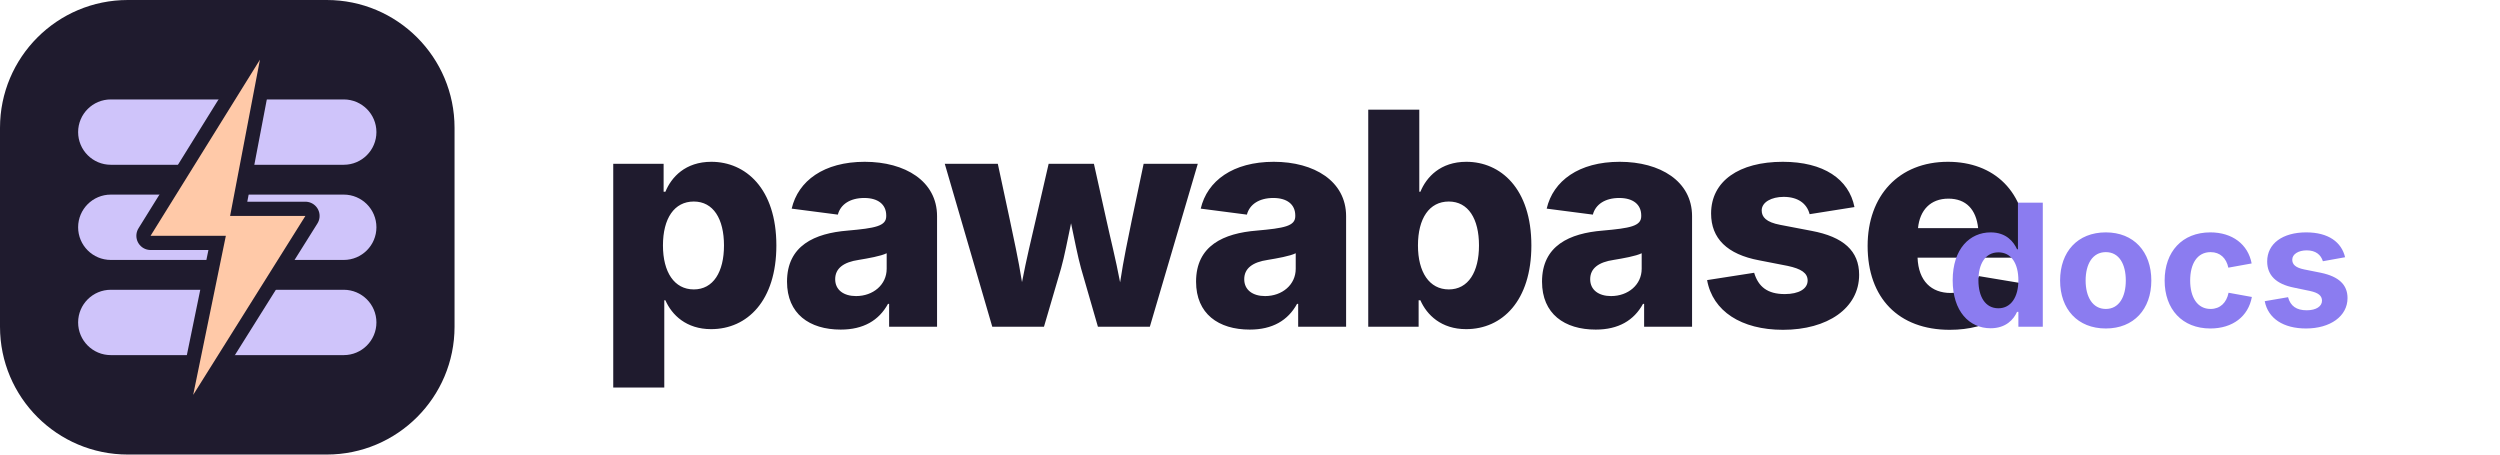
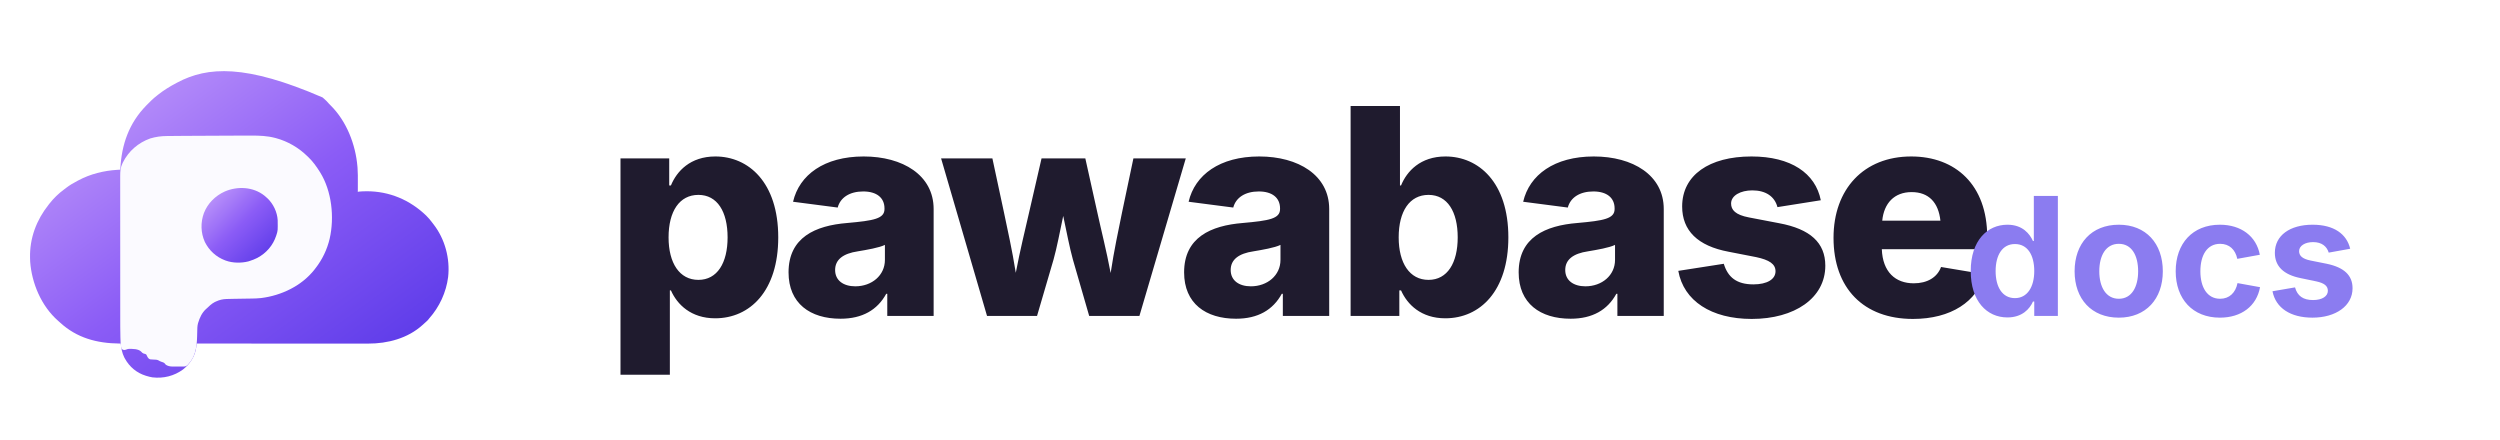
- <svg xmlns="http://www.w3.org/2000/svg" viewBox="0 0 176 32" height="32">
-   <g>
-     <rect width="32" height="32" rx="9" fill="#1f1b2e" />
-     <g fill="#cfc4fa">
-       <rect x="5.5" y="7" width="21" height="4.6" rx="2.3" />
-       <rect x="5.5" y="13.7" width="21" height="4.6" rx="2.3" />
-       <rect x="5.5" y="20.4" width="21" height="4.6" rx="2.3" />
-     </g>
-     <path d="M18.3 4.2 10.6 16.6h5.3l-2.3 11.2 7.9-12.6h-5.3l2.1-11Z" fill="#ffc9a8" stroke="#1f1b2e" stroke-width="2" stroke-linejoin="round" paint-order="stroke" />
+ <svg xmlns="http://www.w3.org/2000/svg" viewBox="0 0 182 32" height="32">
+   <defs>
+     <linearGradient id="pawaGrad" x1="0%" y1="0%" x2="100%" y2="100%">
+       <stop offset="0%" stop-color="#c9a4fb" />
+       <stop offset="50%" stop-color="#8b5cf6" />
+       <stop offset="100%" stop-color="#5334e6" />
+     </linearGradient>
+   </defs>
+   <g transform="scale(0.0280702) translate(-66,-4)">
+     <path d="M0 0 C1.37 1.20 2.75 2.39 4.14 3.58 C8.38 7.25 12.15 11.05 15.77 15.34 C17.56 17.38 19.44 19.25 21.39 21.14 C62.44 61.88 85.79 122.38 90.51 179.33 C90.56 179.85 90.56 179.85 90.78 182.49 C91.74 195.43 91.62 208.36 91.57 221.33 C91.57 223.66 91.56 226.00 91.56 228.34 C91.55 234.00 91.53 239.66 91.51 245.33 C92.17 245.00 92.83 244.67 93.51 244.33 C96.00 244.09 98.46 243.90 100.95 243.77 C101.70 243.72 102.46 243.68 103.24 243.64 C162.58 240.70 217.22 260.40 261.64 299.83 C263.27 301.32 264.89 302.82 266.51 304.33 C267.25 305.01 267.99 305.70 268.75 306.40 C274.87 312.29 280.06 318.78 285.16 325.54 C286.02 326.68 286.89 327.81 287.77 328.94 C317.60 367.28 331.04 417.77 325.74 465.86 C320.58 505.85 303.20 543.30 276.51 573.33 C276.17 573.76 276.17 573.76 274.43 575.97 C272.71 578.09 271.03 579.77 268.95 581.52 C265.67 584.30 262.52 587.19 259.39 590.14 C221.14 624.86 169.04 638.53 118.45 638.45 C116.53 638.45 114.60 638.45 112.68 638.45 C107.42 638.45 102.15 638.45 96.89 638.44 C91.21 638.44 85.52 638.44 79.84 638.44 C69.99 638.44 60.15 638.44 50.31 638.43 C36.08 638.43 21.85 638.42 7.63 638.42 C-15.46 638.42 -38.55 638.41 -61.64 638.40 C-84.06 638.39 -106.48 638.39 -128.91 638.38 C-129.60 638.38 -130.29 638.38 -131.00 638.38 C-137.95 638.38 -144.89 638.38 -151.84 638.38 C-210.06 638.37 -268.27 638.35 -326.49 638.33 C-326.61 639.40 -326.73 640.46 -326.85 641.56 C-327.02 642.99 -327.19 644.42 -327.36 645.86 C-327.43 646.56 -327.51 647.25 -327.59 647.98 C-330.34 670.99 -343.67 691.04 -361.49 705.33 C-384.77 722.47 -412.40 729.33 -441.10 726.03 C-446.34 725.19 -451.41 723.88 -456.49 722.33 C-457.17 722.12 -457.85 721.92 -458.55 721.71 C-482.02 714.44 -500.68 698.82 -512.49 677.33 C-513.06 676.29 -513.63 675.26 -514.22 674.20 C-519.91 662.96 -521.99 650.72 -523.49 638.33 C-524.54 638.32 -525.59 638.31 -526.67 638.30 C-585.13 637.69 -637.32 623.91 -681.09 583.54 C-682.71 582.04 -684.35 580.57 -686.01 579.12 C-729.03 541.40 -754.10 482.35 -758.24 426.02 C-758.35 423.45 -758.43 420.89 -758.49 418.33 C-758.51 417.57 -758.53 416.81 -758.55 416.02 C-759.78 365.13 -742.00 317.93 -710.49 278.33 C-709.84 277.47 -709.19 276.62 -708.52 275.74 C-697.65 261.76 -684.49 249.01 -670.19 238.58 C-668.41 237.27 -666.67 235.93 -664.93 234.57 C-655.64 227.45 -645.84 221.75 -635.49 216.33 C-634.82 215.97 -634.16 215.61 -633.47 215.25 C-602.33 198.58 -567.18 189.86 -532.02 187.78 C-531.29 187.74 -530.56 187.69 -529.81 187.65 C-528.04 187.54 -526.26 187.43 -524.49 187.33 C-524.44 186.43 -524.40 185.53 -524.35 184.60 C-521.15 122.17 -501.94 66.88 -457.49 21.33 C-456.83 20.65 -456.17 19.97 -455.49 19.26 C-447.20 10.75 -438.93 2.56 -429.49 -4.67 C-428.55 -5.43 -427.60 -6.19 -426.63 -6.97 C-411.68 -18.85 -395.36 -28.77 -378.49 -37.67 C-377.82 -38.03 -377.16 -38.38 -376.48 -38.74 C-297.79 -80.44 -199.15 -86.26 0 0 Z " fill="url(#pawaGrad)" transform="translate(902.4883,256.6719)" />
+     <path d="M0 0 C0.77 -0.00 1.54 -0.00 2.33 -0.00 C3.09 -0.01 3.86 -0.01 4.65 -0.01 C10.00 -0.02 15.36 -0.04 20.72 -0.06 C27.30 -0.08 33.89 -0.10 40.48 -0.10 C43.85 -0.10 47.23 -0.10 50.60 -0.12 C71.02 -0.22 91.52 0.59 111.38 5.79 C112.35 6.04 113.32 6.29 114.32 6.55 C144.82 14.83 172.84 31.17 195.38 53.23 C196.30 54.10 197.22 54.97 198.17 55.86 C209.66 66.95 218.92 79.73 227.38 93.23 C227.57 93.53 227.57 93.53 228.53 95.04 C258.88 143.80 266.05 211.79 253.38 267.23 C246.76 295.34 234.22 321.53 216.38 344.23 C215.68 345.15 214.97 346.08 214.25 347.03 C181.02 389.53 128.27 414.73 75.38 421.23 C67.39 422.11 59.45 422.41 51.42 422.51 C50.19 422.53 48.97 422.55 47.70 422.56 C43.80 422.62 39.90 422.68 36.00 422.73 C25.79 422.87 15.59 423.02 5.38 423.23 C4.72 423.24 4.06 423.25 3.38 423.27 C-1.21 423.35 -5.81 423.47 -10.41 423.59 C-11.59 423.62 -12.77 423.64 -13.98 423.67 C-23.97 423.97 -32.60 425.97 -41.62 430.23 C-42.72 430.74 -43.82 431.26 -44.95 431.79 C-52.95 436.06 -59.19 441.95 -65.62 448.23 C-66.28 448.81 -66.94 449.39 -67.61 450.00 C-77.79 459.25 -83.77 472.25 -87.62 485.23 C-87.72 485.55 -87.72 485.55 -88.21 487.16 C-89.97 493.90 -89.97 500.72 -90.08 507.64 C-90.15 511.31 -90.25 514.99 -90.35 518.66 C-90.37 519.39 -90.39 520.13 -90.41 520.88 C-91.20 547.49 -94.19 573.30 -113.62 593.23 C-114.46 594.09 -115.30 594.95 -116.16 595.83 C-120.22 599.16 -124.24 598.93 -129.30 598.86 C-129.76 598.86 -129.76 598.86 -132.10 598.86 C-134.05 598.86 -136.00 598.85 -137.95 598.82 C-140.91 598.79 -143.88 598.80 -146.84 598.82 C-148.74 598.82 -150.64 598.81 -152.55 598.79 C-153.42 598.80 -154.30 598.80 -155.20 598.81 C-161.31 598.69 -166.37 597.44 -171.62 594.23 C-172.24 593.40 -172.86 592.58 -173.50 591.73 C-176.43 588.28 -179.61 587.57 -183.85 586.20 C-186.28 585.35 -188.09 584.40 -190.25 583.04 C-194.42 580.78 -198.55 580.92 -203.18 580.79 C-212.40 580.49 -212.40 580.49 -215.93 578.16 C-218.29 575.59 -219.19 574.18 -220.50 571.10 C-222.08 567.48 -222.08 567.48 -224.55 566.33 C-226.11 565.91 -227.67 565.52 -229.24 565.13 C-232.16 564.02 -233.36 562.54 -235.43 560.23 C-243.25 552.70 -257.33 552.97 -267.67 553.09 C-270.11 553.26 -272.08 553.88 -274.31 554.85 C-277.58 556.07 -278.47 556.26 -282.06 555.54 C-284.62 554.23 -284.62 554.23 -286.62 552.23 C-288.86 543.72 -289.03 534.84 -289.24 526.09 C-289.28 524.70 -289.31 523.31 -289.35 521.91 C-289.80 504.39 -289.77 486.85 -289.77 469.32 C-289.77 464.23 -289.77 459.15 -289.78 454.06 C-289.79 444.15 -289.79 434.24 -289.79 424.33 C-289.79 416.28 -289.79 408.22 -289.79 400.17 C-289.80 377.28 -289.81 354.39 -289.81 331.49 C-289.81 330.27 -289.81 329.04 -289.81 327.77 C-289.81 326.54 -289.81 325.31 -289.81 324.05 C-289.81 304.06 -289.82 284.06 -289.83 264.07 C-289.84 243.49 -289.85 222.91 -289.85 202.32 C-289.85 190.79 -289.85 179.25 -289.86 167.72 C-289.87 157.92 -289.87 148.12 -289.87 138.32 C-289.86 133.32 -289.86 128.33 -289.87 123.33 C-289.88 118.76 -289.88 114.18 -289.87 109.61 C-289.87 107.96 -289.87 106.30 -289.88 104.65 C-289.91 92.90 -289.25 82.55 -284.00 71.85 C-283.64 71.12 -283.29 70.39 -282.93 69.64 C-268.37 40.19 -242.80 18.16 -211.93 7.29 C-198.01 3.03 -183.67 1.12 -169.14 1.02 C-168.23 1.01 -167.33 1.00 -166.40 0.99 C-163.39 0.96 -160.38 0.94 -157.38 0.91 C-155.19 0.89 -153.01 0.87 -150.82 0.85 C-143.61 0.78 -136.40 0.72 -129.18 0.66 C-126.68 0.64 -124.17 0.62 -121.66 0.60 C-81.11 0.28 -40.55 0.07 0 0 Z " fill="#fbfaff" transform="translate(667.6216,355.7729)" />
+     <path d="M0 0 C1.81 1.55 3.60 3.11 5.38 4.69 C5.76 5.03 5.76 5.03 7.71 6.74 C23.00 21.01 33.39 42.72 34.54 63.62 C34.91 90.83 34.91 90.83 31.38 101.69 C31.28 102.00 31.28 102.00 30.77 103.59 C22.60 128.97 5.04 149.25 -18.48 161.65 C-24.99 164.93 -31.66 167.53 -38.62 169.69 C-39.72 170.03 -40.82 170.37 -41.95 170.72 C-59.98 175.24 -82.05 175.02 -99.62 168.69 C-100.30 168.45 -100.97 168.20 -101.66 167.96 C-124.92 159.29 -143.40 142.29 -154.39 120.12 C-165.09 96.41 -165.71 69.86 -156.88 45.50 C-147.07 19.99 -127.28 0.48 -102.62 -10.69 C-69.66 -25.02 -28.73 -22.89 0 0 Z " fill="url(#pawaGrad)" transform="translate(751.625,511.3125)" />
  </g>
-   <text x="42" y="23" font-family="Plus Jakarta Sans, Inter, Segoe UI, Helvetica, Arial, sans-serif" font-size="21" font-weight="800" letter-spacing="-0.8" fill="#1f1b2e">pawabase</text>
-   <text x="137" y="23" font-family="Plus Jakarta Sans, Inter, Segoe UI, Helvetica, Arial, sans-serif" font-size="12" font-weight="700" fill="#8b7cf0">docs</text>
+   <text x="44" y="23" font-family="Plus Jakarta Sans, Inter, Segoe UI, Helvetica, Arial, sans-serif" font-size="21" font-weight="800" letter-spacing="-0.8" fill="#1f1b2e">pawabase</text>
+   <text x="143" y="23" font-family="Plus Jakarta Sans, Inter, Segoe UI, Helvetica, Arial, sans-serif" font-size="12" font-weight="700" fill="#8b7cf0">docs</text>
</svg>
